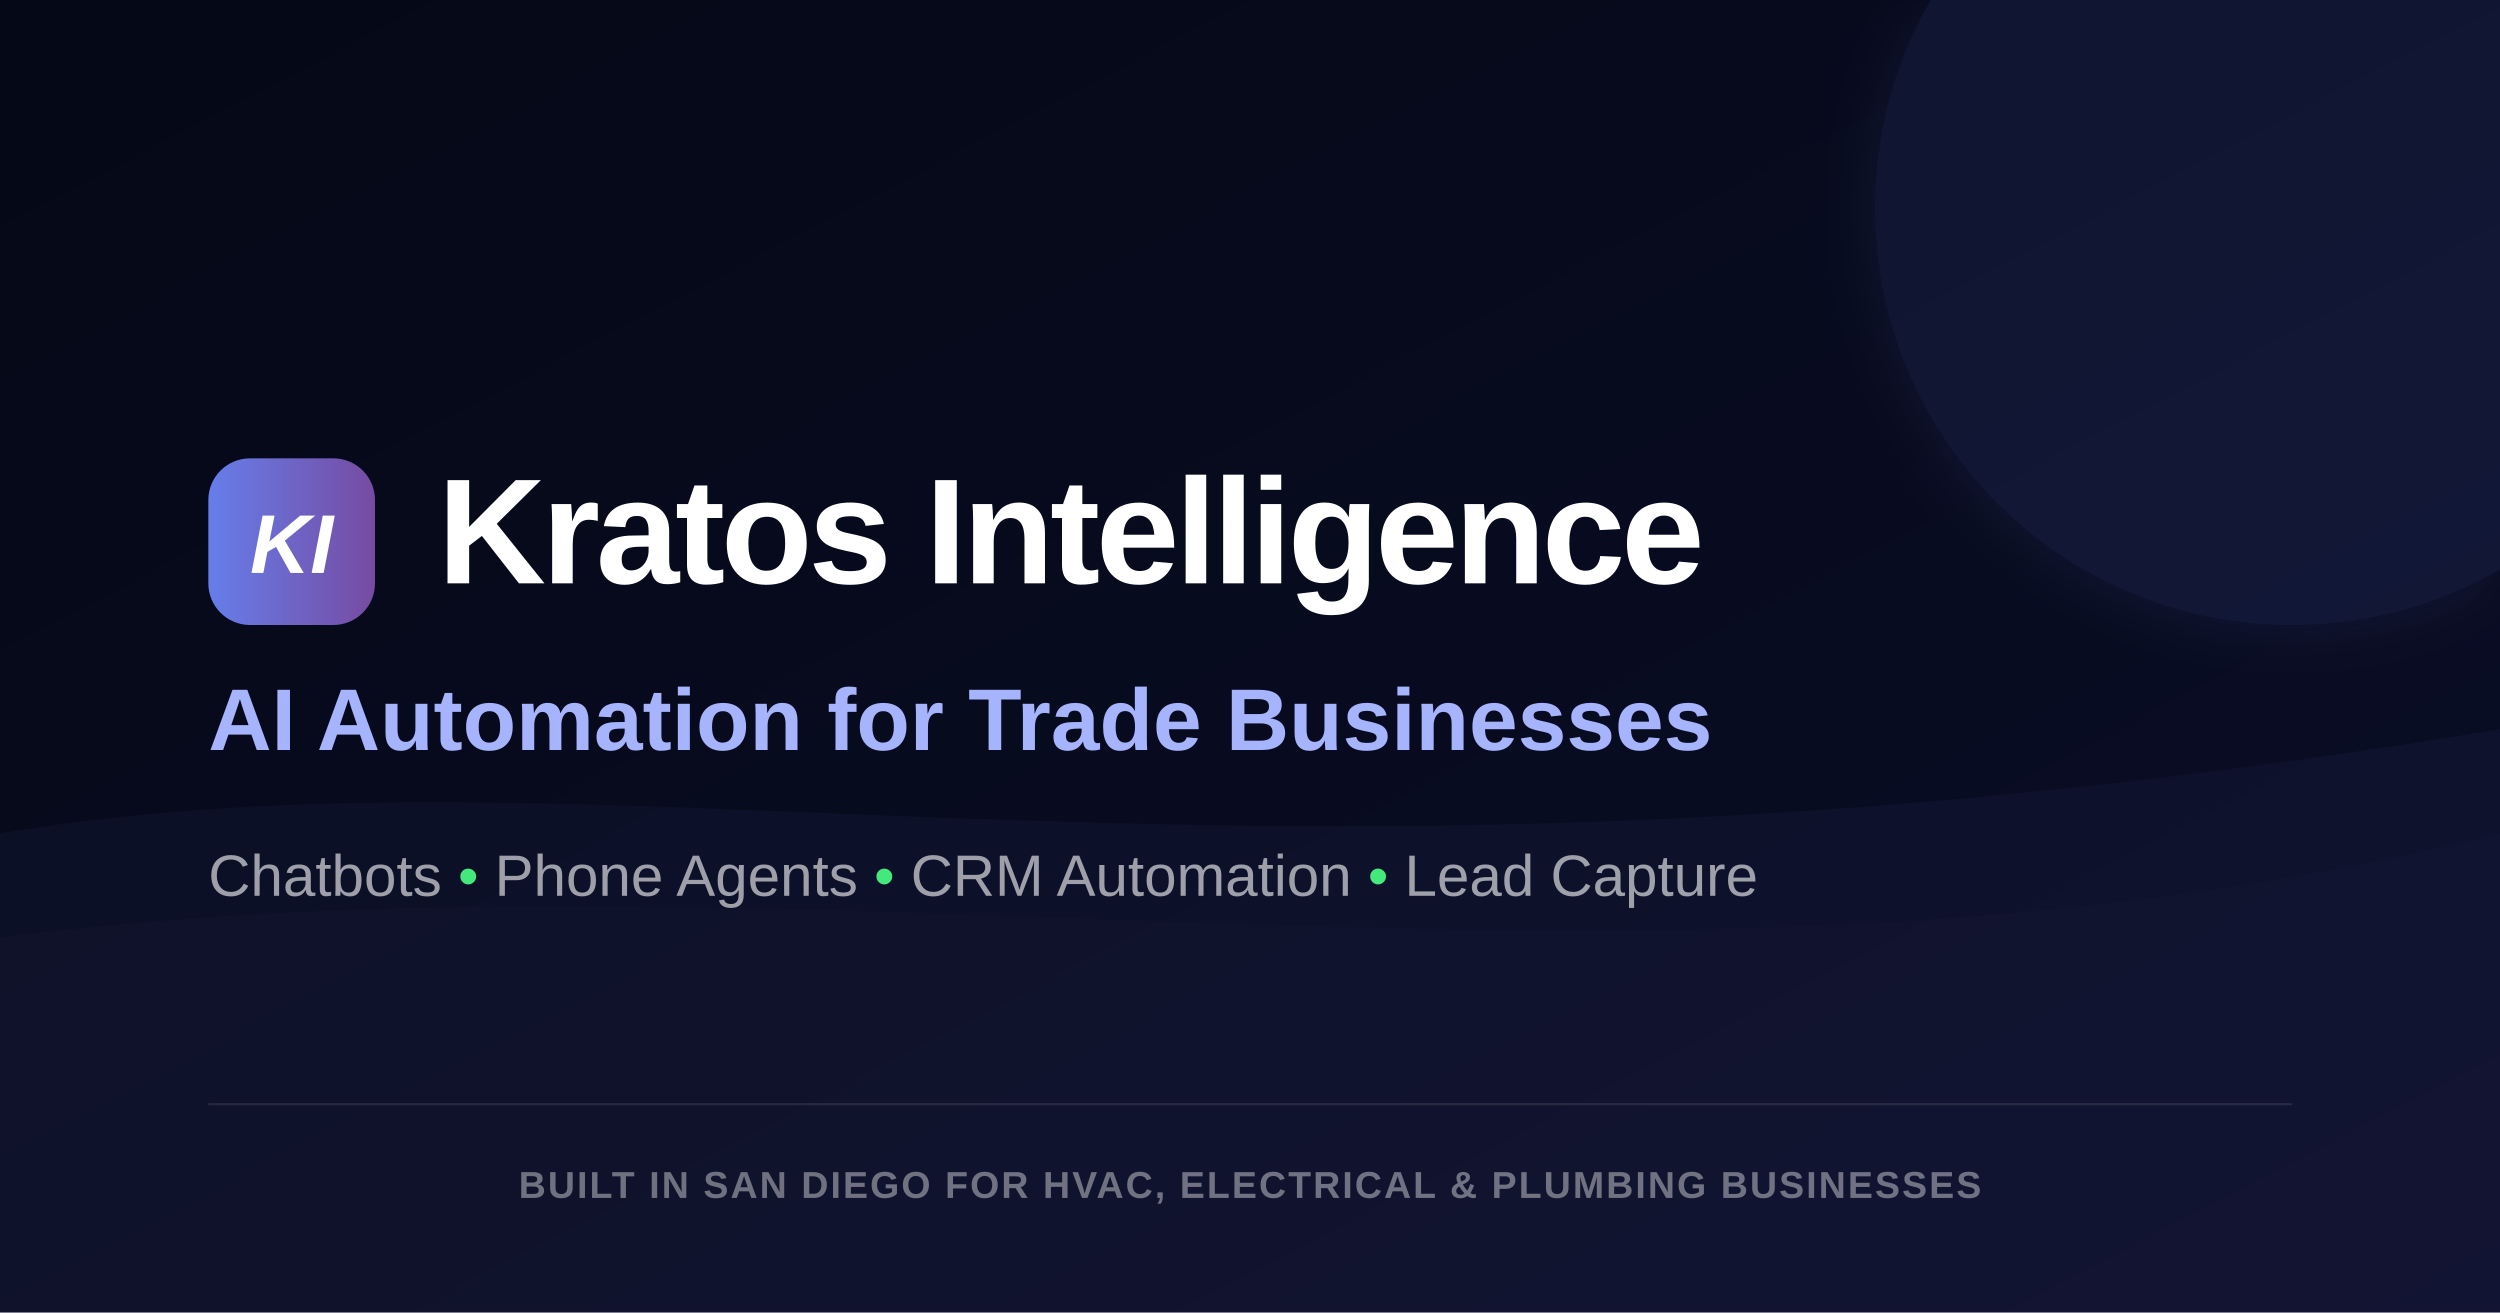
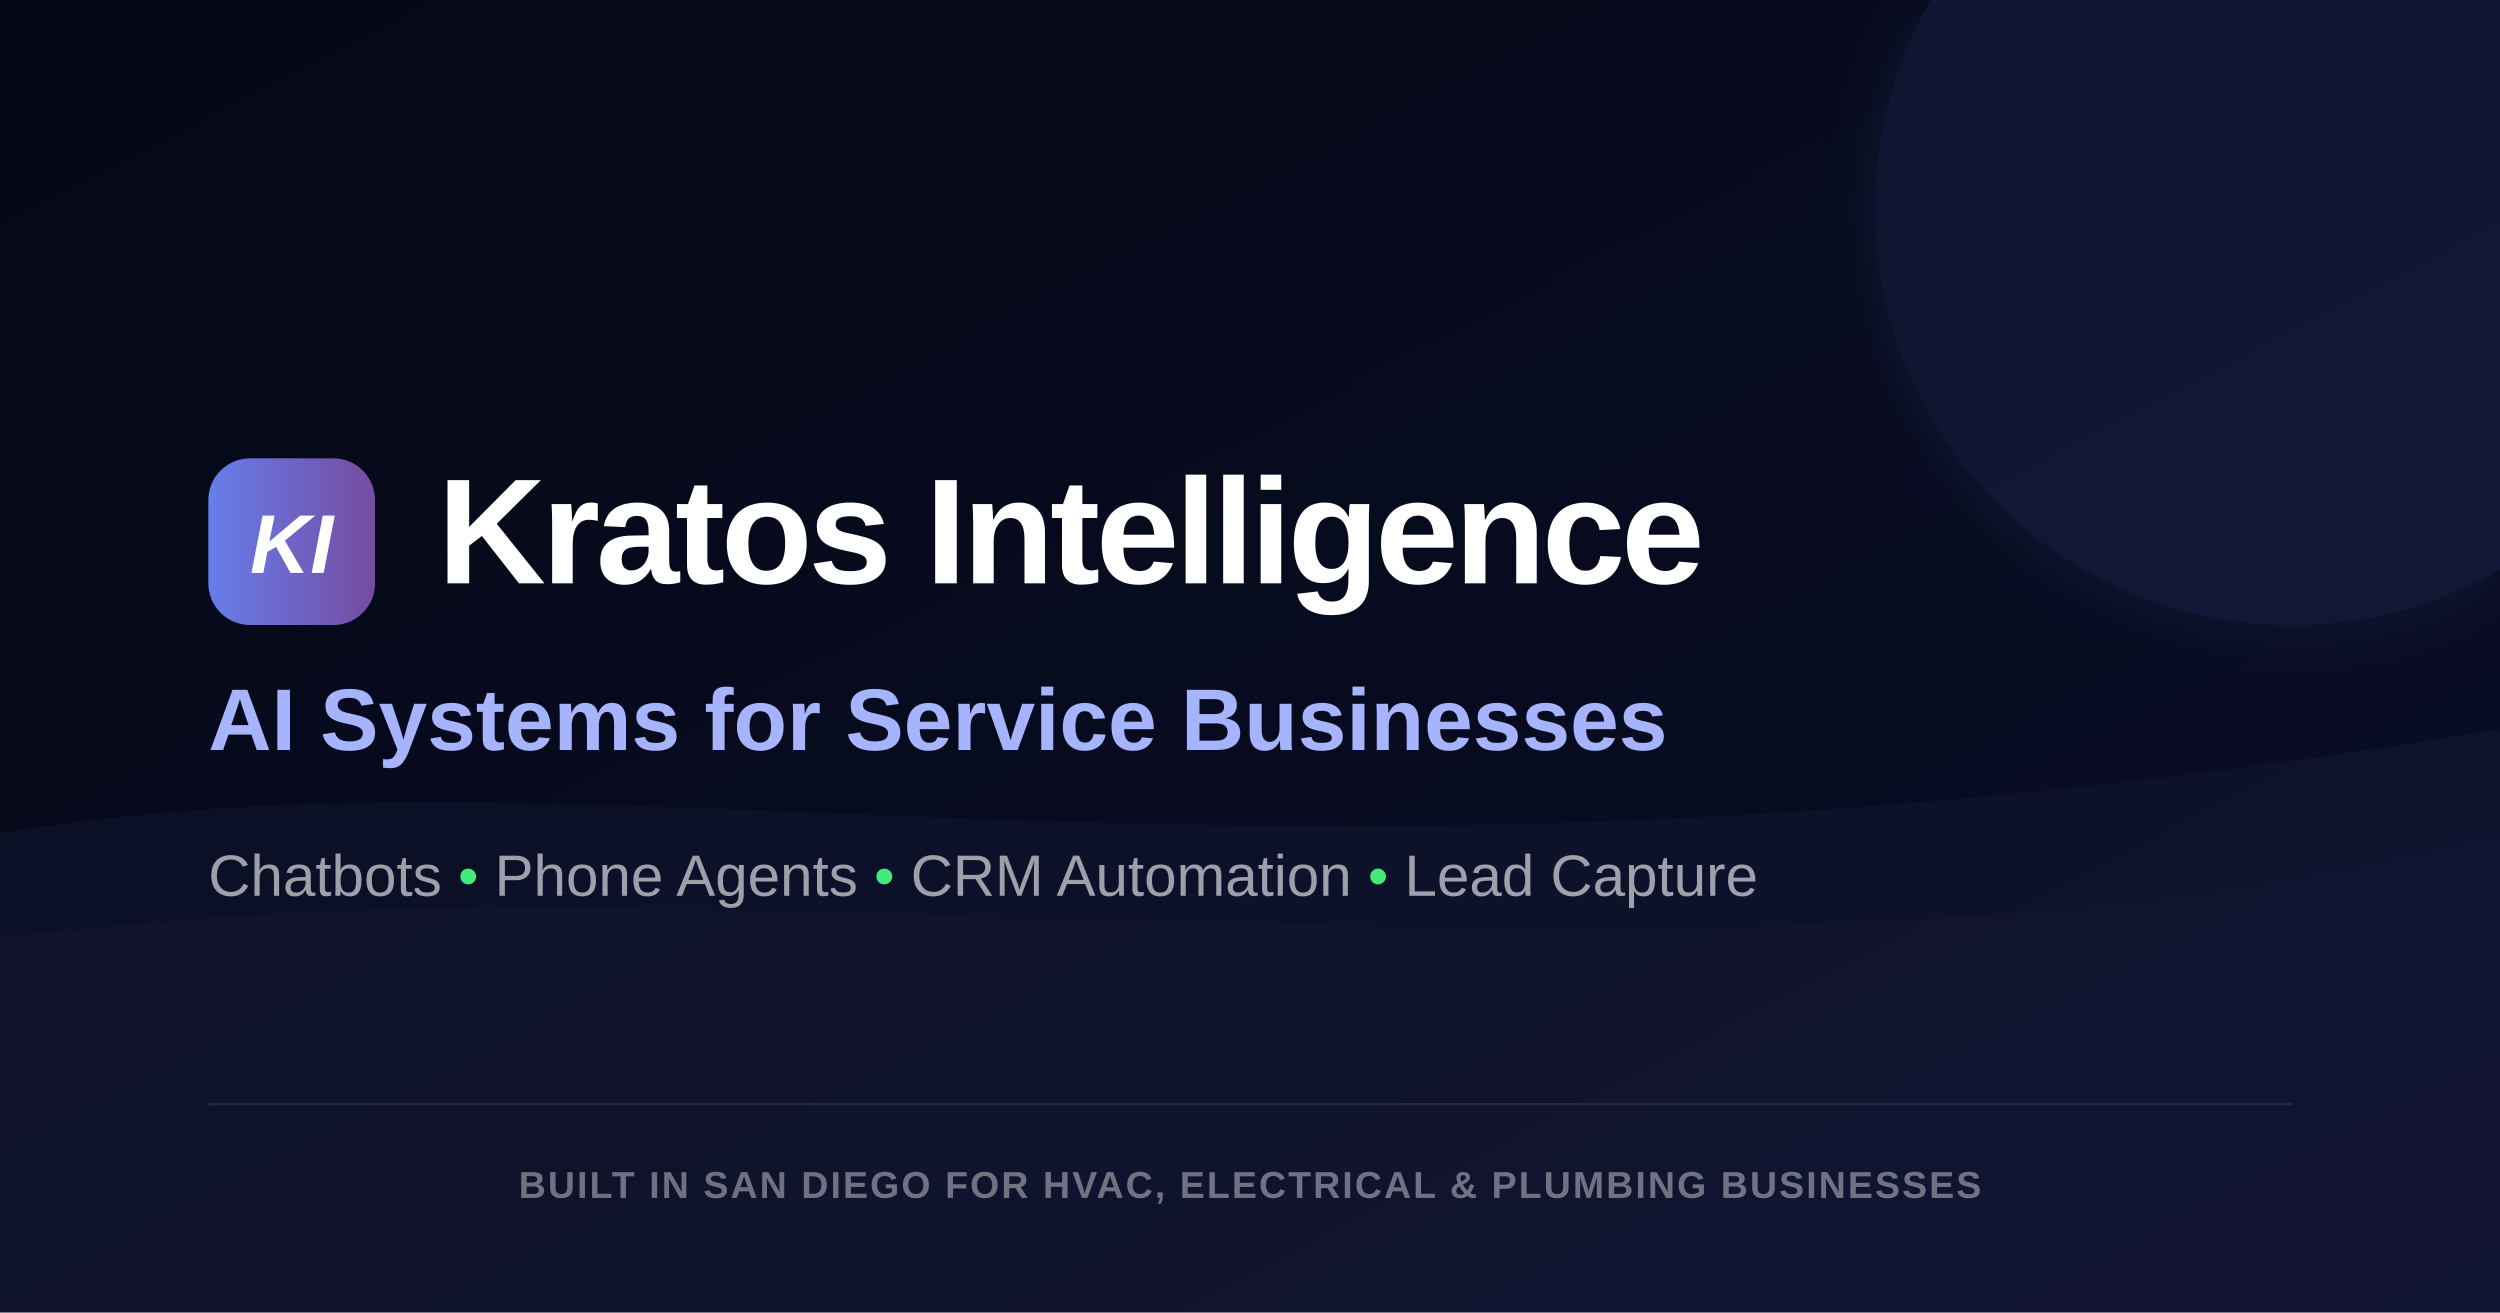
<svg xmlns="http://www.w3.org/2000/svg" width="1200" height="630" viewBox="0 0 1200 630">
  <defs>
    <linearGradient id="bg-grad" x1="0%" y1="0%" x2="100%" y2="100%">
      <stop offset="0%" style="stop-color:#050816;stop-opacity:1" />
      <stop offset="100%" style="stop-color:#0a0e27;stop-opacity:1" />
    </linearGradient>
    <linearGradient id="accent-grad" x1="0%" y1="0%" x2="100%" y2="0%">
      <stop offset="0%" style="stop-color:#667eea;stop-opacity:1" />
      <stop offset="100%" style="stop-color:#764ba2;stop-opacity:1" />
    </linearGradient>
    <filter id="glow" x="-20%" y="-20%" width="140%" height="140%">
      <feGaussianBlur stdDeviation="15" result="blur" />
      <feComposite in="SourceGraphic" in2="blur" operator="over" />
    </filter>
  </defs>
  <rect width="1200" height="630" fill="url(#bg-grad)" />
  <path d="M0 400 C 300 350, 600 450, 1200 350 L 1200 630 L 0 630 Z" fill="#667eea" opacity="0.05" />
  <path d="M0 450 C 400 400, 800 500, 1200 400 L 1200 630 L 0 630 Z" fill="#764ba2" opacity="0.03" />
  <circle cx="1100" cy="100" r="200" fill="#667eea" opacity="0.1" filter="url(#glow)" />
  <g transform="translate(100, 220)">
    <rect x="0" y="0" width="80" height="80" rx="20" fill="url(#accent-grad)" />
    <text x="40" y="55" font-family="Arial, sans-serif" font-weight="900" font-style="italic" font-size="40" fill="white" text-anchor="middle">KI</text>
    <text x="110" y="60" font-family="Arial, sans-serif" font-weight="900" font-size="72" fill="white" letter-spacing="-2">Kratos Intelligence</text>
-     <text x="0" y="140" font-family="Arial, sans-serif" font-weight="700" font-size="42" fill="#a5b4fc">AI Automation for Trade Businesses</text>
+     <text x="0" y="140" font-family="Arial, sans-serif" font-weight="700" font-size="42" fill="#a5b4fc">AI Systems for Service Businesses</text>
    <text x="0" y="210" font-family="Arial, sans-serif" font-weight="400" font-size="28" fill="rgba(255,255,255,0.6)">
      Chatbots <tspan fill="#43e97b">•</tspan> Phone Agents <tspan fill="#43e97b">•</tspan> CRM Automation <tspan fill="#43e97b">•</tspan> Lead Capture
    </text>
  </g>
  <line x1="100" y1="530" x2="1100" y2="530" stroke="rgba(255,255,255,0.1)" stroke-width="1" />
  <text x="600" y="575" font-family="Arial, sans-serif" font-weight="700" font-size="18" fill="rgba(255,255,255,0.4)" text-anchor="middle" letter-spacing="1">
    BUILT IN SAN DIEGO FOR HVAC, ELECTRICAL &amp; PLUMBING BUSINESSES
  </text>
</svg>
